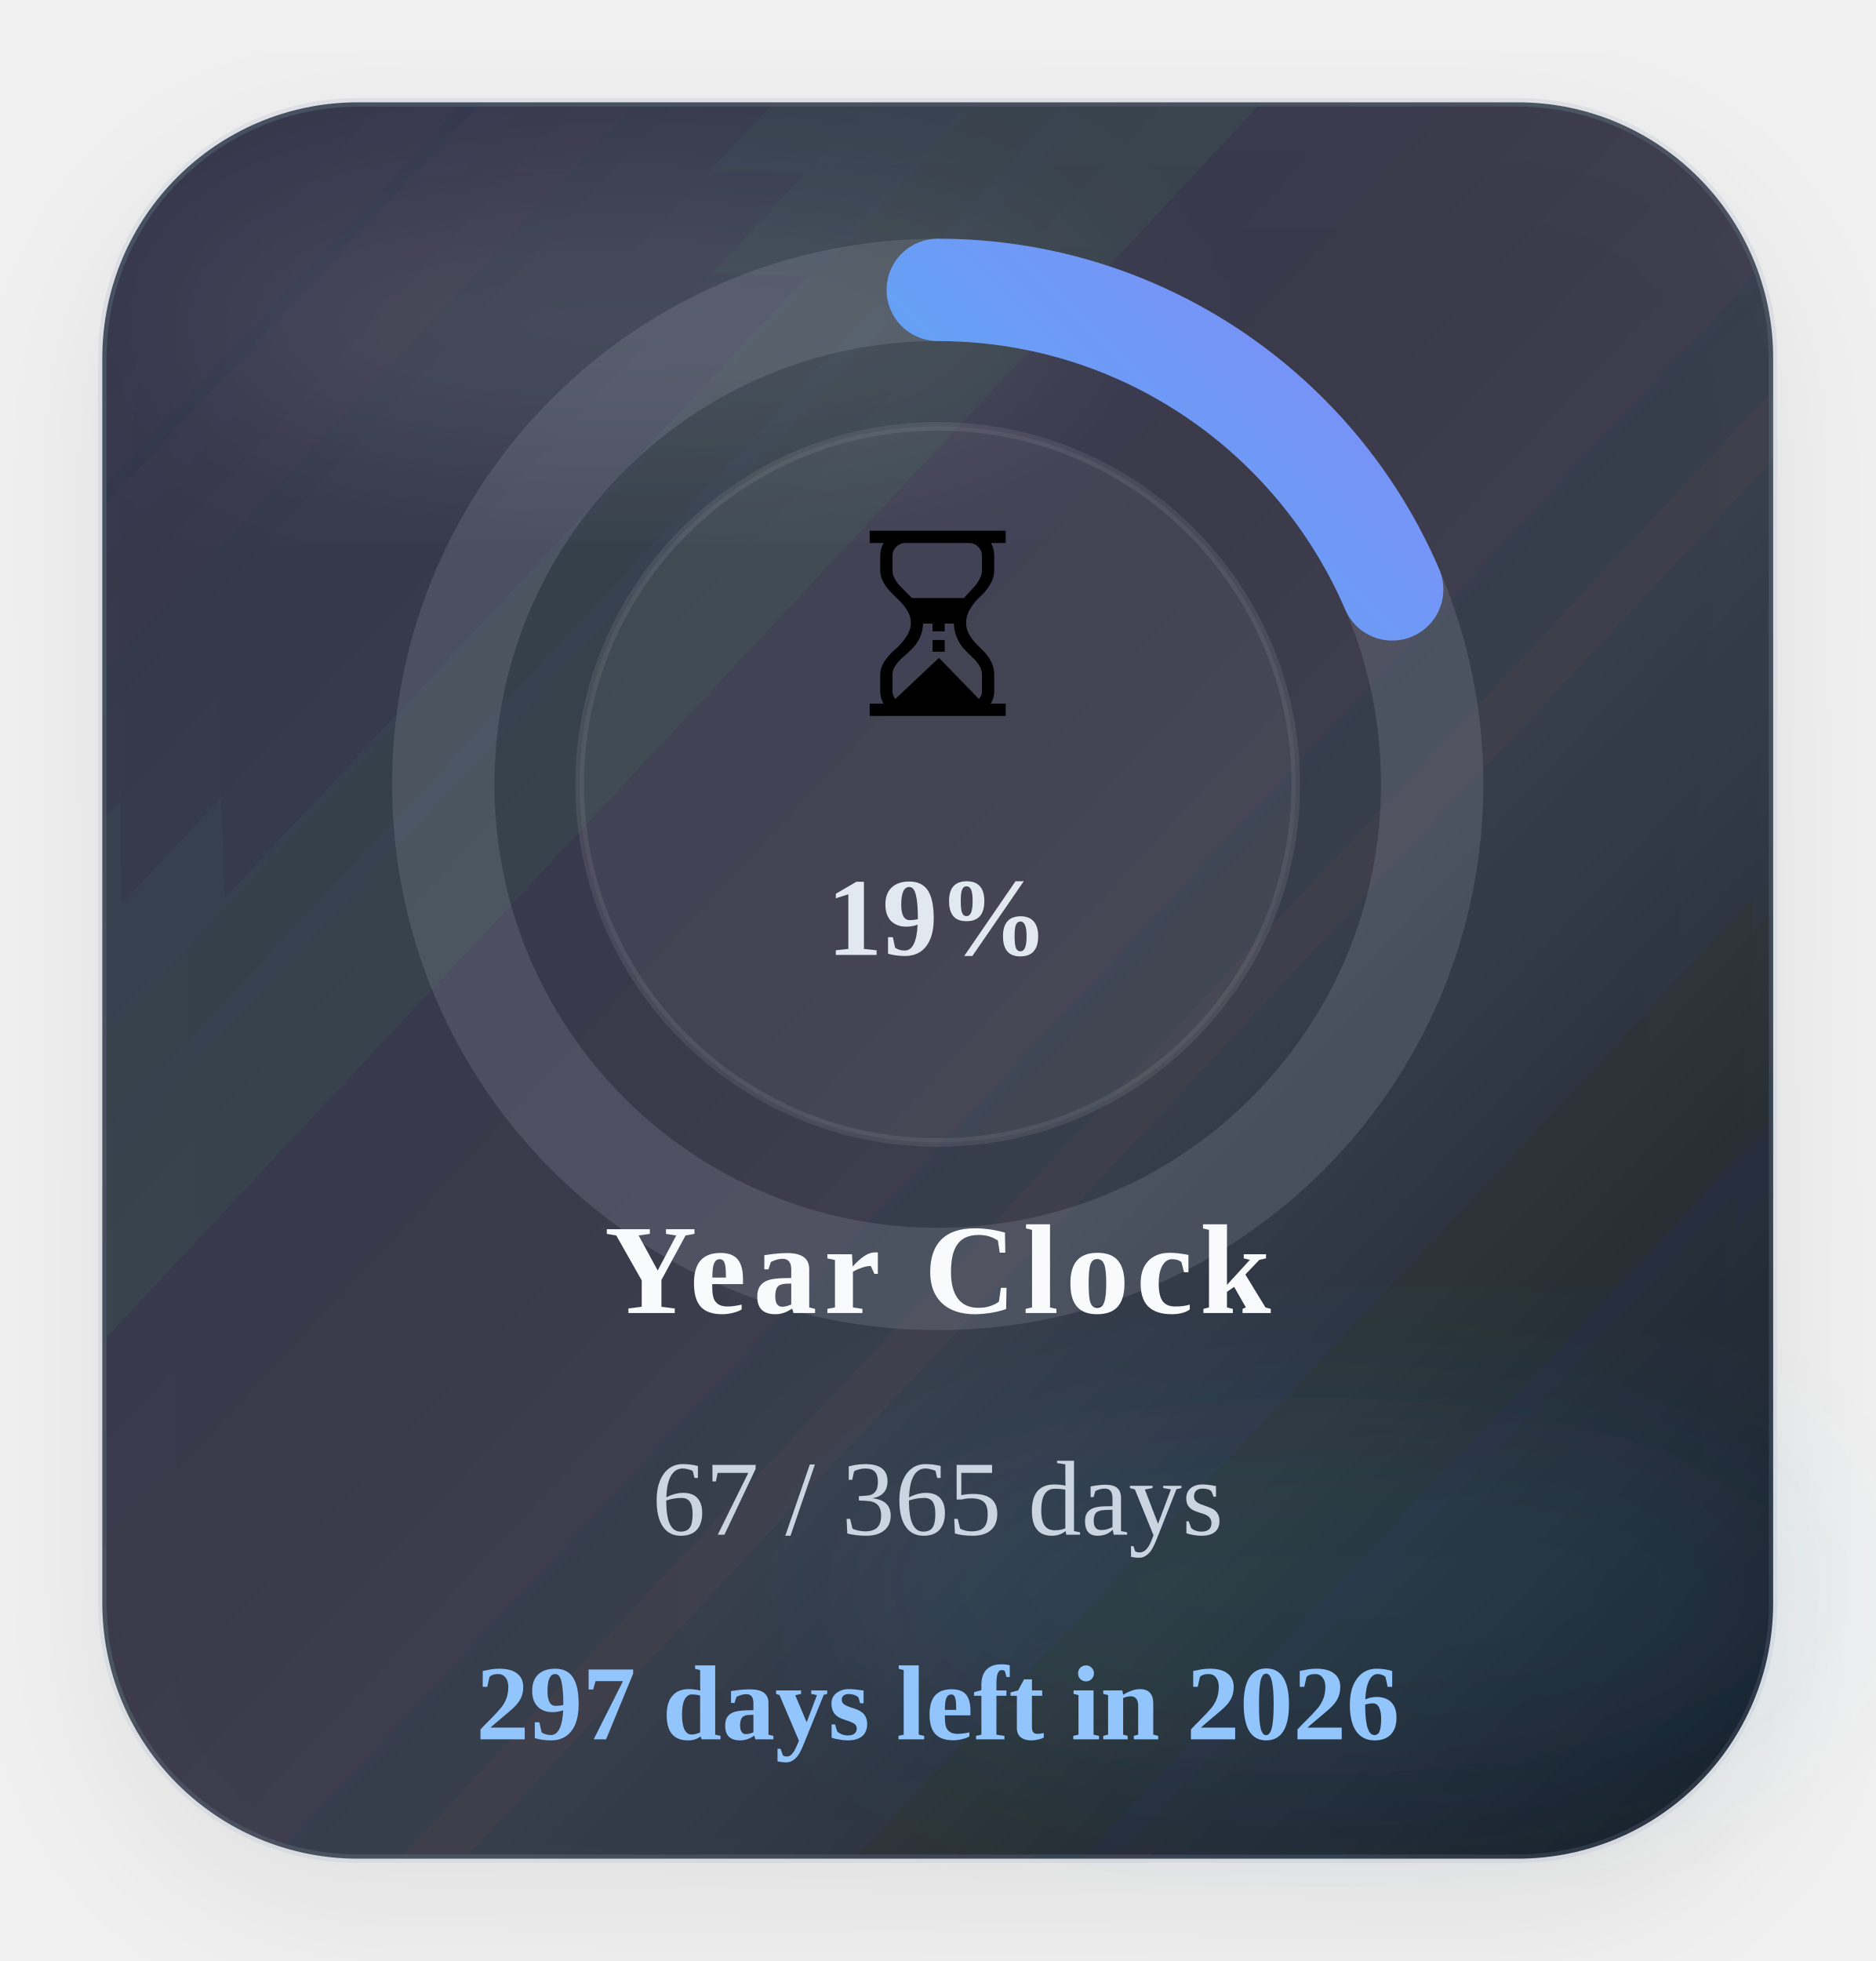
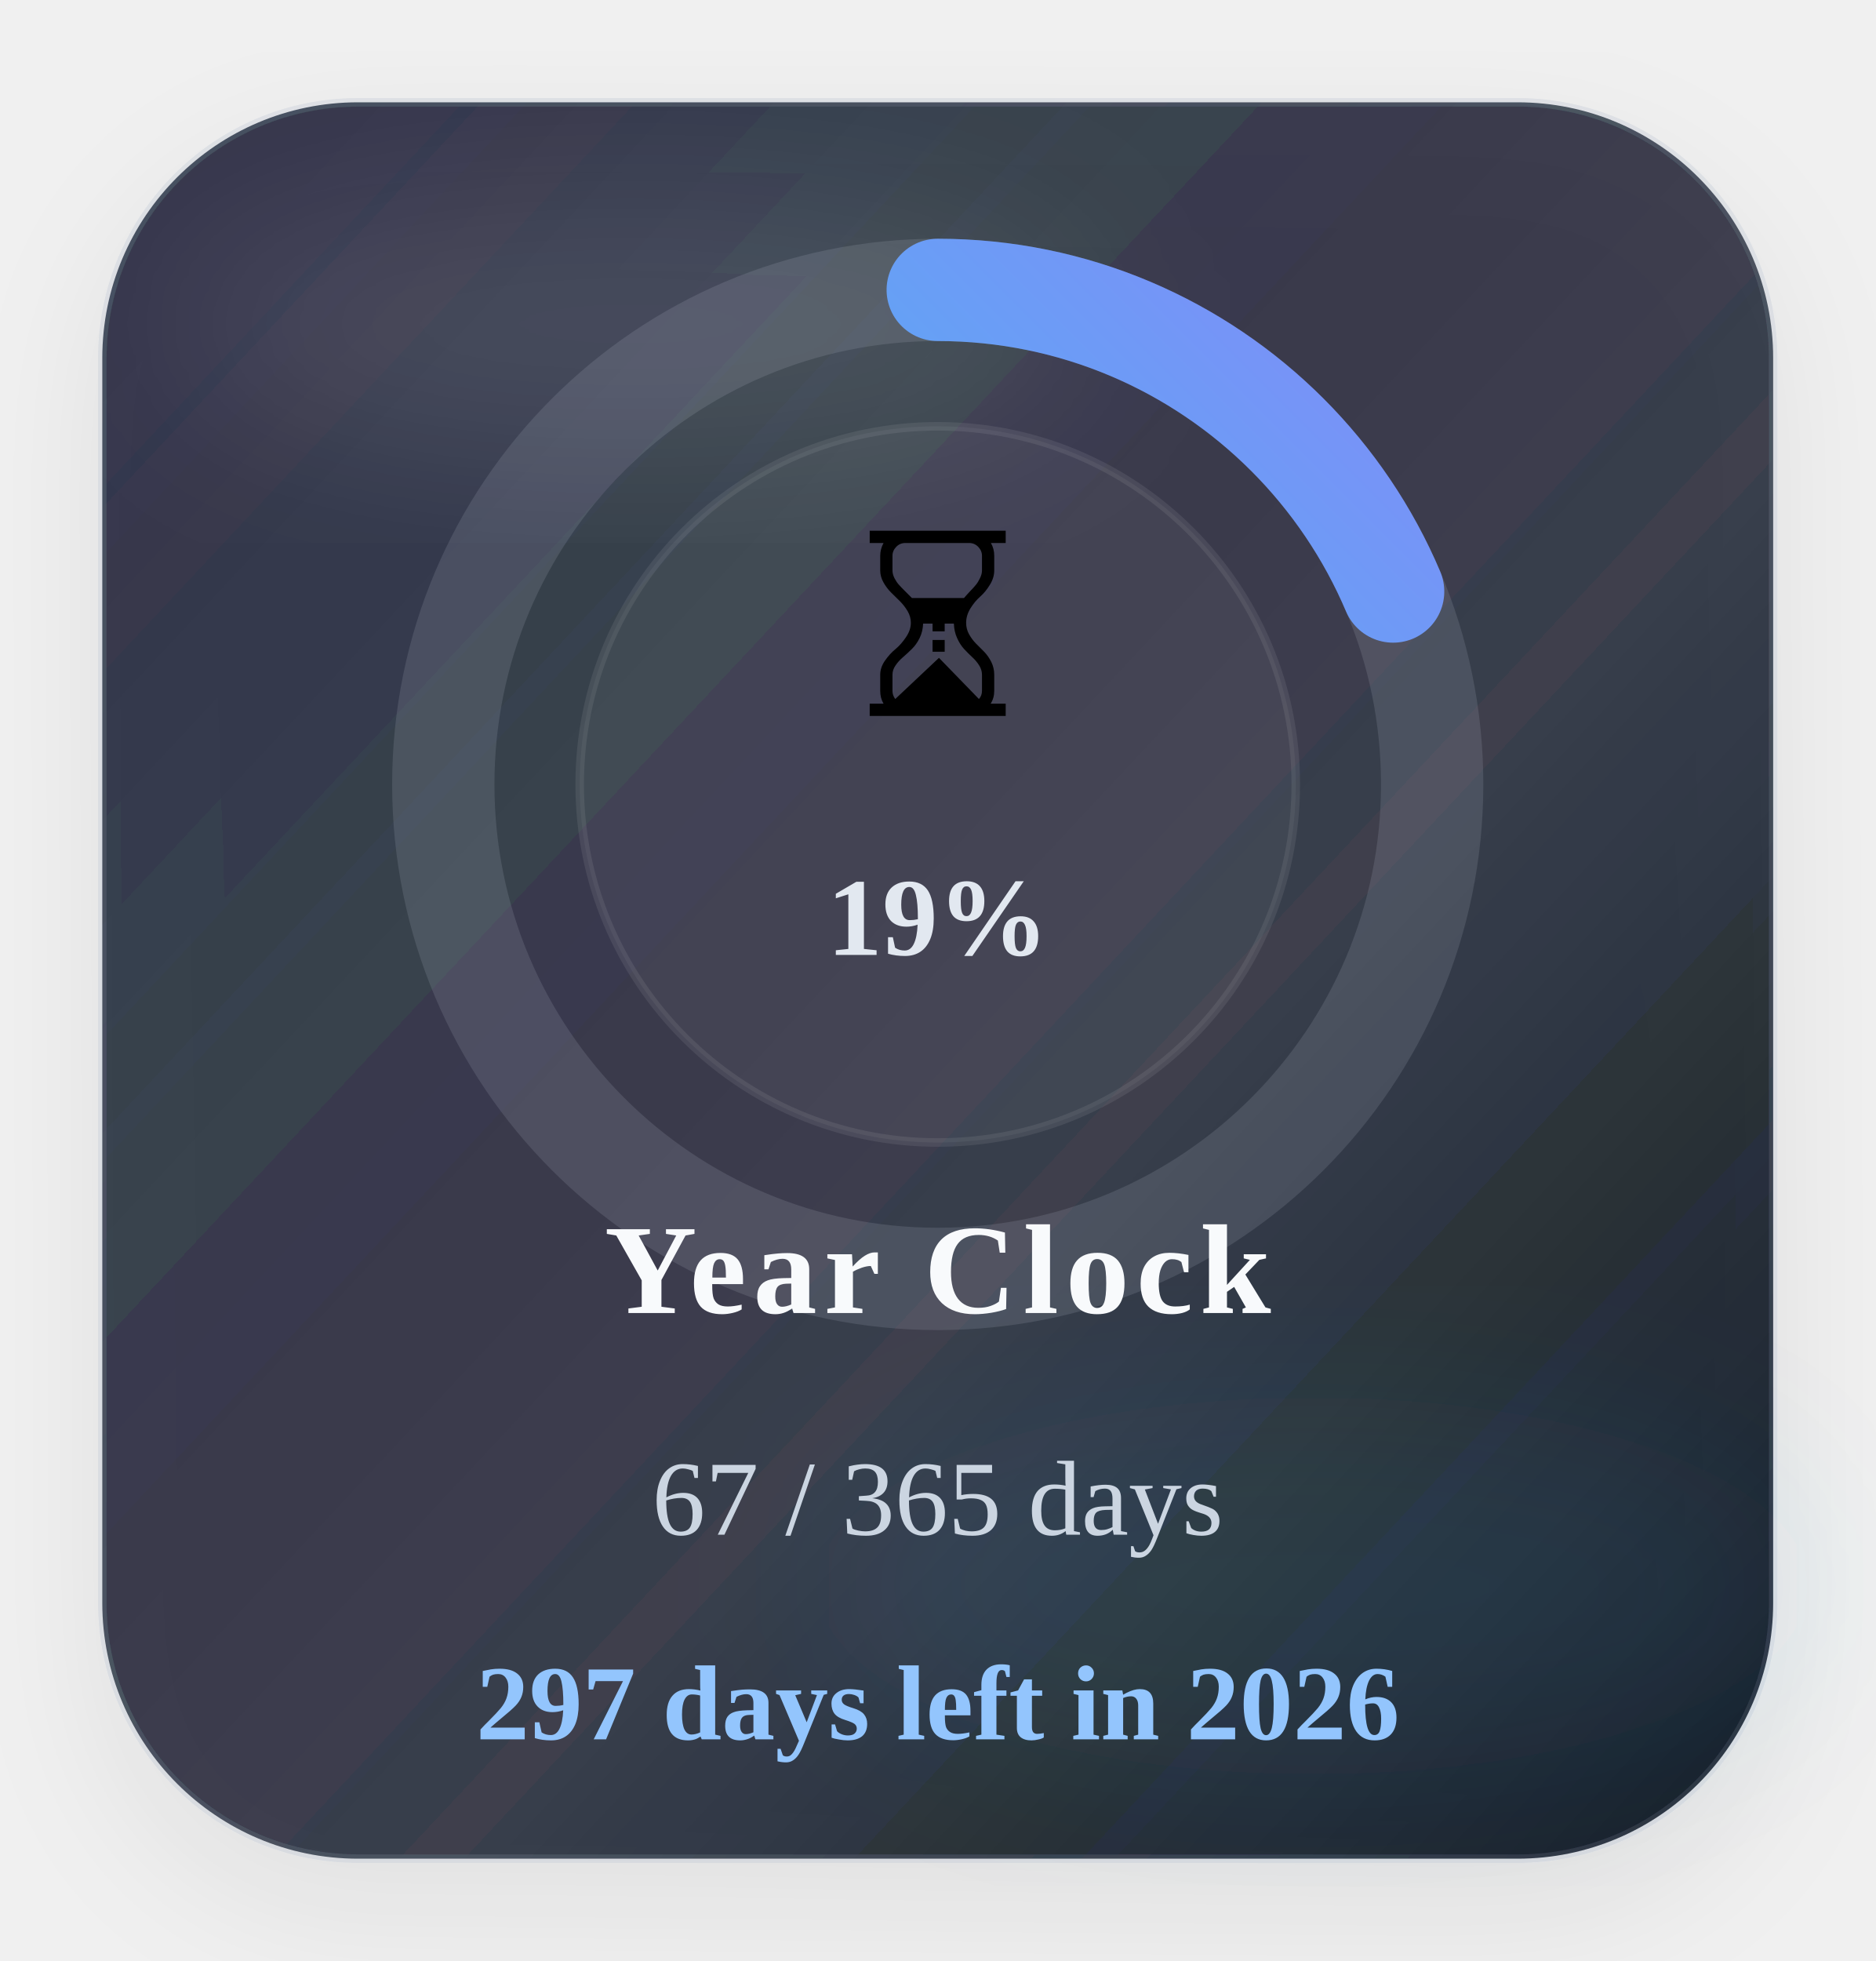
<svg xmlns="http://www.w3.org/2000/svg" width="220" height="230" viewBox="0 0 220 230" role="img" aria-label="Time progress for 2026">
  <defs>
    <linearGradient id="timeGradient" x1="0%" y1="0%" x2="100%" y2="100%">
      <stop offset="0%" stop-color="#22d3ee" />
      <stop offset="100%" stop-color="#818cf8" />
    </linearGradient>
    <linearGradient id="timeCard" x1="0%" y1="0%" x2="100%" y2="100%">
      <stop offset="0%" stop-color="#1c2537" stop-opacity="0.88" />
      <stop offset="60%" stop-color="#111827" stop-opacity="0.8" />
      <stop offset="100%" stop-color="#0b1220" stop-opacity="0.96" />
    </linearGradient>
    <filter id="timeShadow" x="-25%" y="-25%" width="150%" height="150%">
      <feDropShadow dx="0" dy="6" stdDeviation="8" flood-color="#020617" flood-opacity="0.08" />
    </filter>
    <filter id="timeBlur" x="-30%" y="-30%" width="160%" height="160%">
      <feGaussianBlur stdDeviation="10" />
    </filter>
  </defs>
  <rect x="12" y="12" width="196" height="206" rx="30" fill="url(#timeCard)" stroke="#94a3b8" stroke-opacity="0.18" filter="url(#timeShadow)" />
  <ellipse cx="74" cy="38" rx="54" ry="16" fill="#ffffff" fill-opacity="0.09" filter="url(#timeBlur)" />
  <ellipse cx="154" cy="186" rx="58" ry="22" fill="#38bdf8" fill-opacity="0.08" filter="url(#timeBlur)" />
  <circle cx="110" cy="92" r="58" fill="none" stroke="#cbd5e1" stroke-opacity="0.14" stroke-width="12" />
-   <circle cx="110" cy="92" r="58" fill="none" stroke="url(#timeGradient)" stroke-width="12" stroke-linecap="round" stroke-dasharray="364.42" stroke-dashoffset="296.81" transform="rotate(-90 110 92)" />
+   <circle cx="110" cy="92" r="58" fill="none" stroke="url(#timeGradient)" stroke-width="12" stroke-linecap="round" stroke-dasharray="364.42" stroke-dashoffset="296.54" transform="rotate(-90 110 92)" />
  <circle cx="110" cy="92" r="42" fill="#ffffff" fill-opacity="0.05" stroke="#ffffff" stroke-opacity="0.08" />
  <text x="110" y="84" text-anchor="middle" font-size="30">⏳</text>
  <text x="110" y="112" text-anchor="middle" font-size="13" font-weight="700" fill="#e2e8f0">19%</text>
  <text x="110" y="154" text-anchor="middle" font-size="15" font-weight="700" letter-spacing="0.8" fill="#f8fafc">Year Clock</text>
  <text x="110" y="180" text-anchor="middle" font-size="12.5" fill="#cbd5e1">67 / 365 days</text>
  <text x="110" y="204" text-anchor="middle" font-size="12.5" font-weight="700" fill="#93c5fd">297 days left in 2026</text>
</svg>
